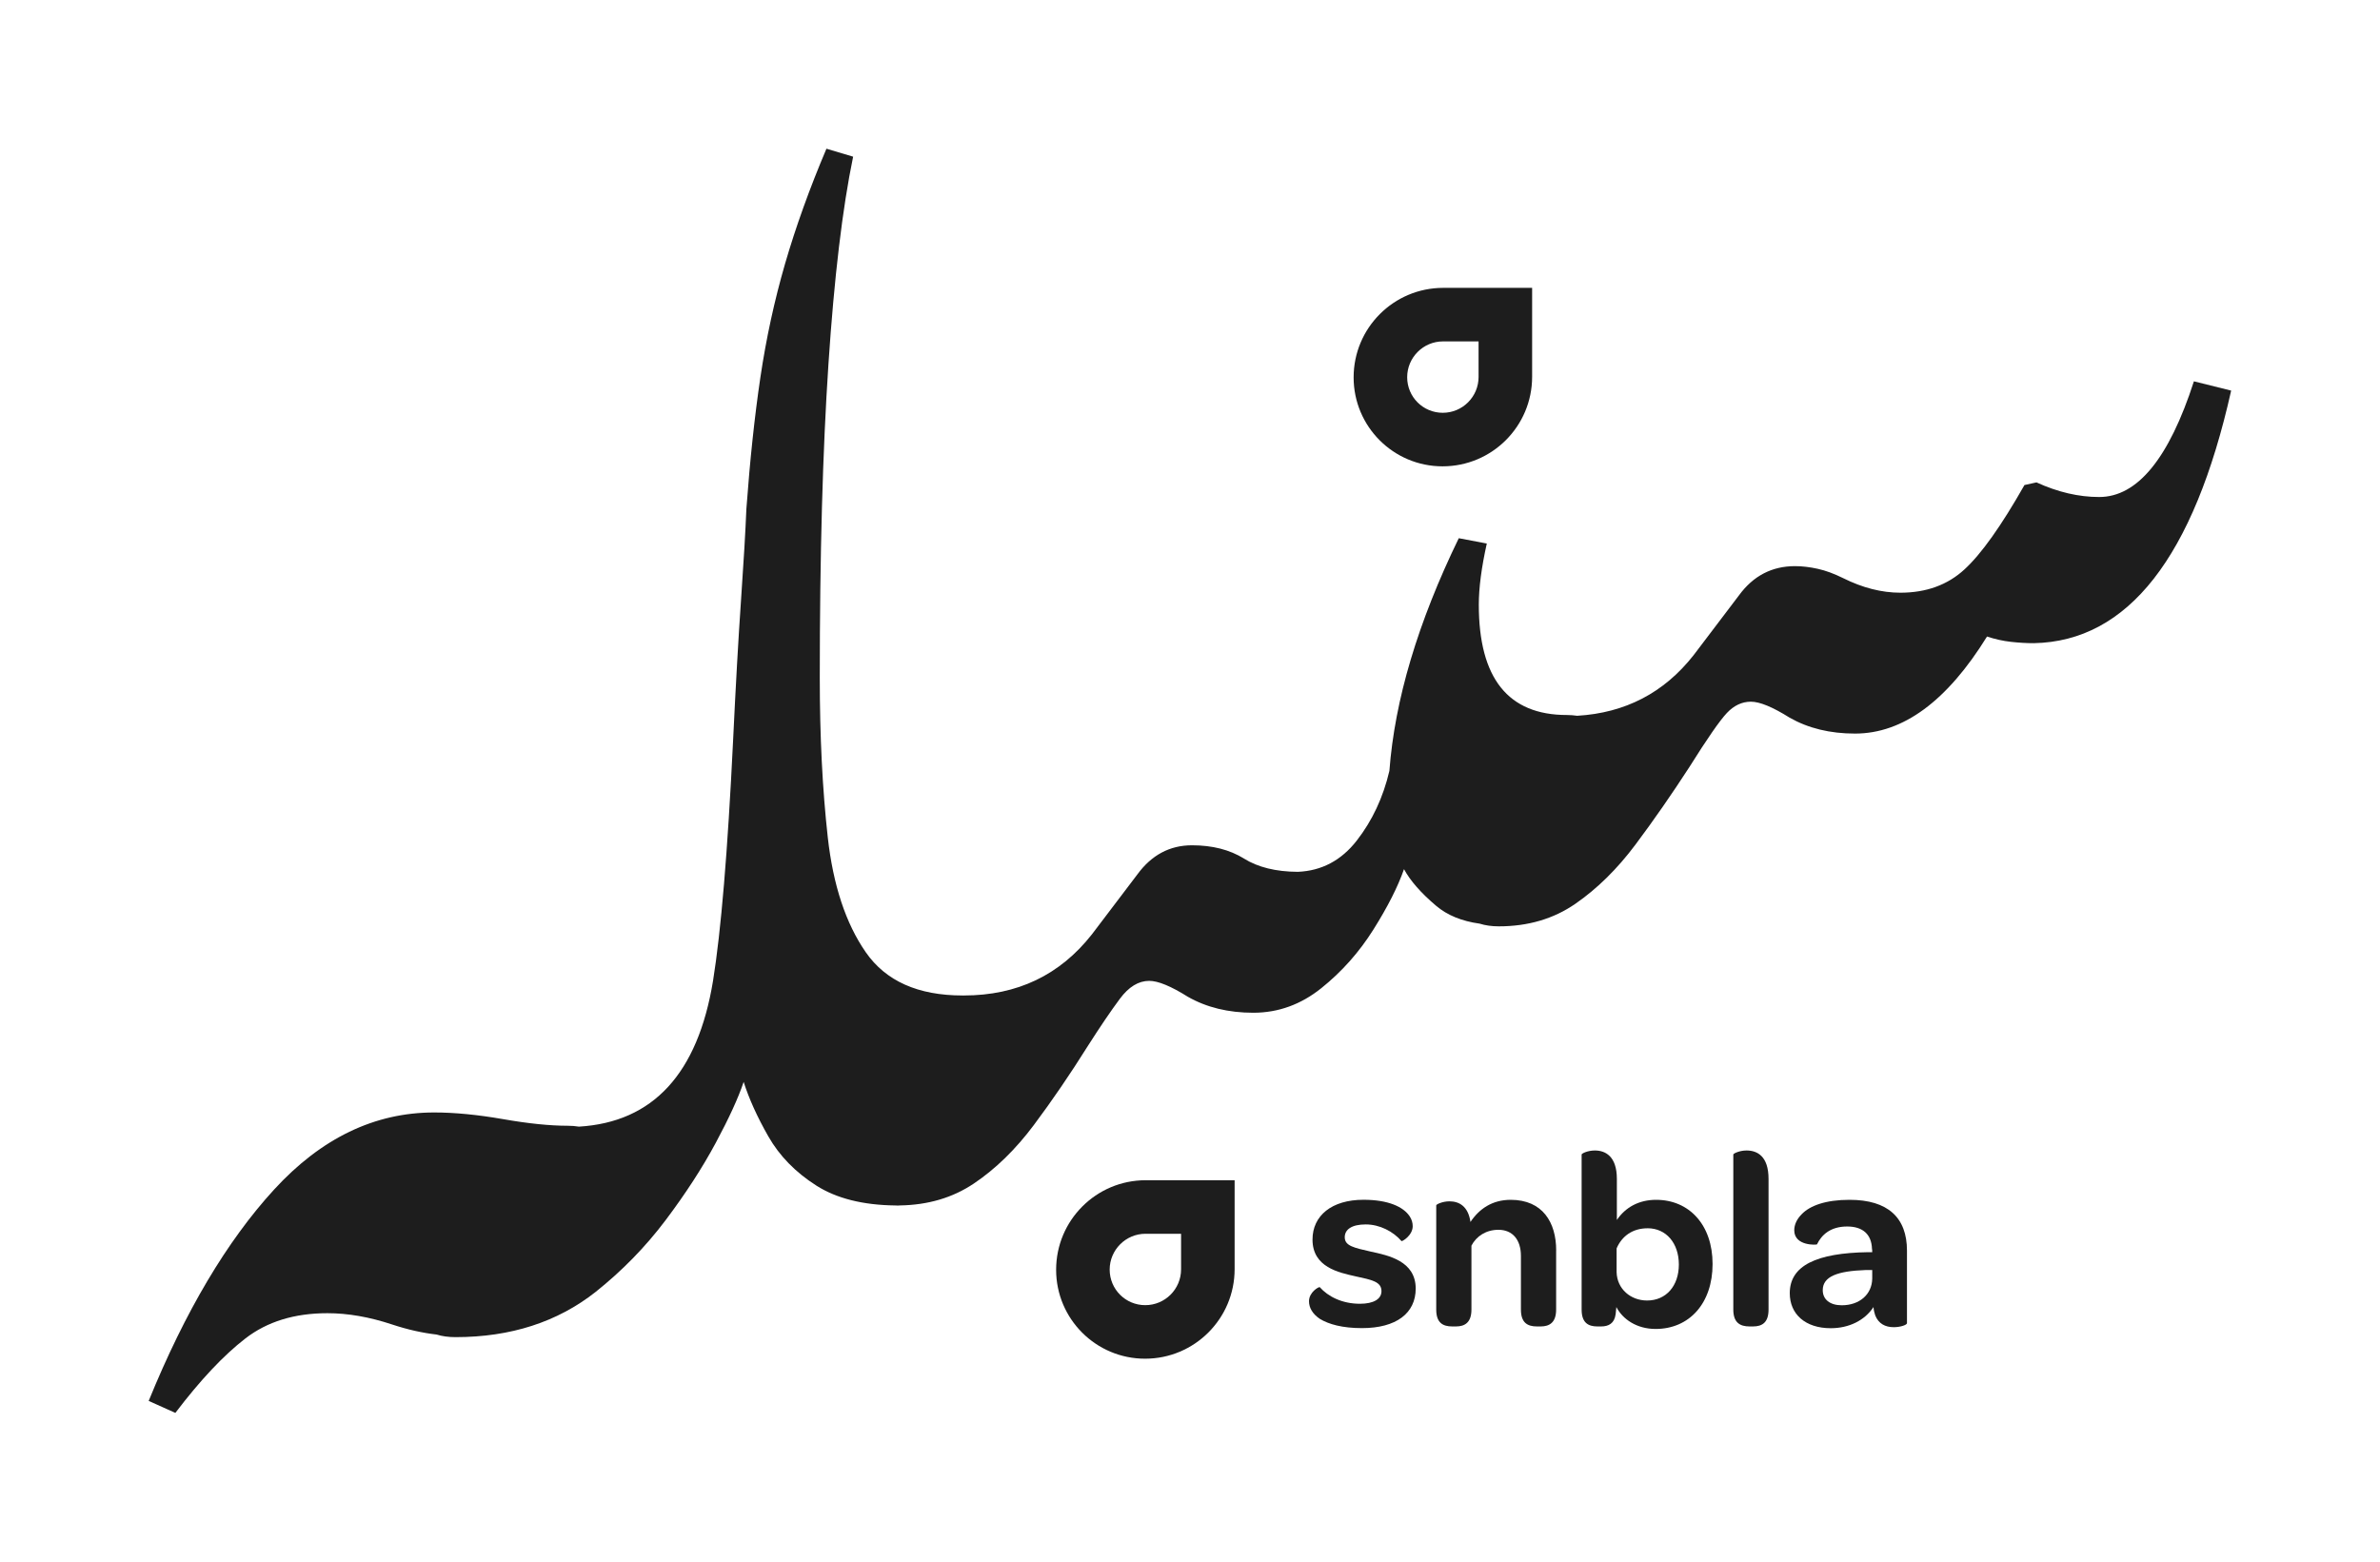
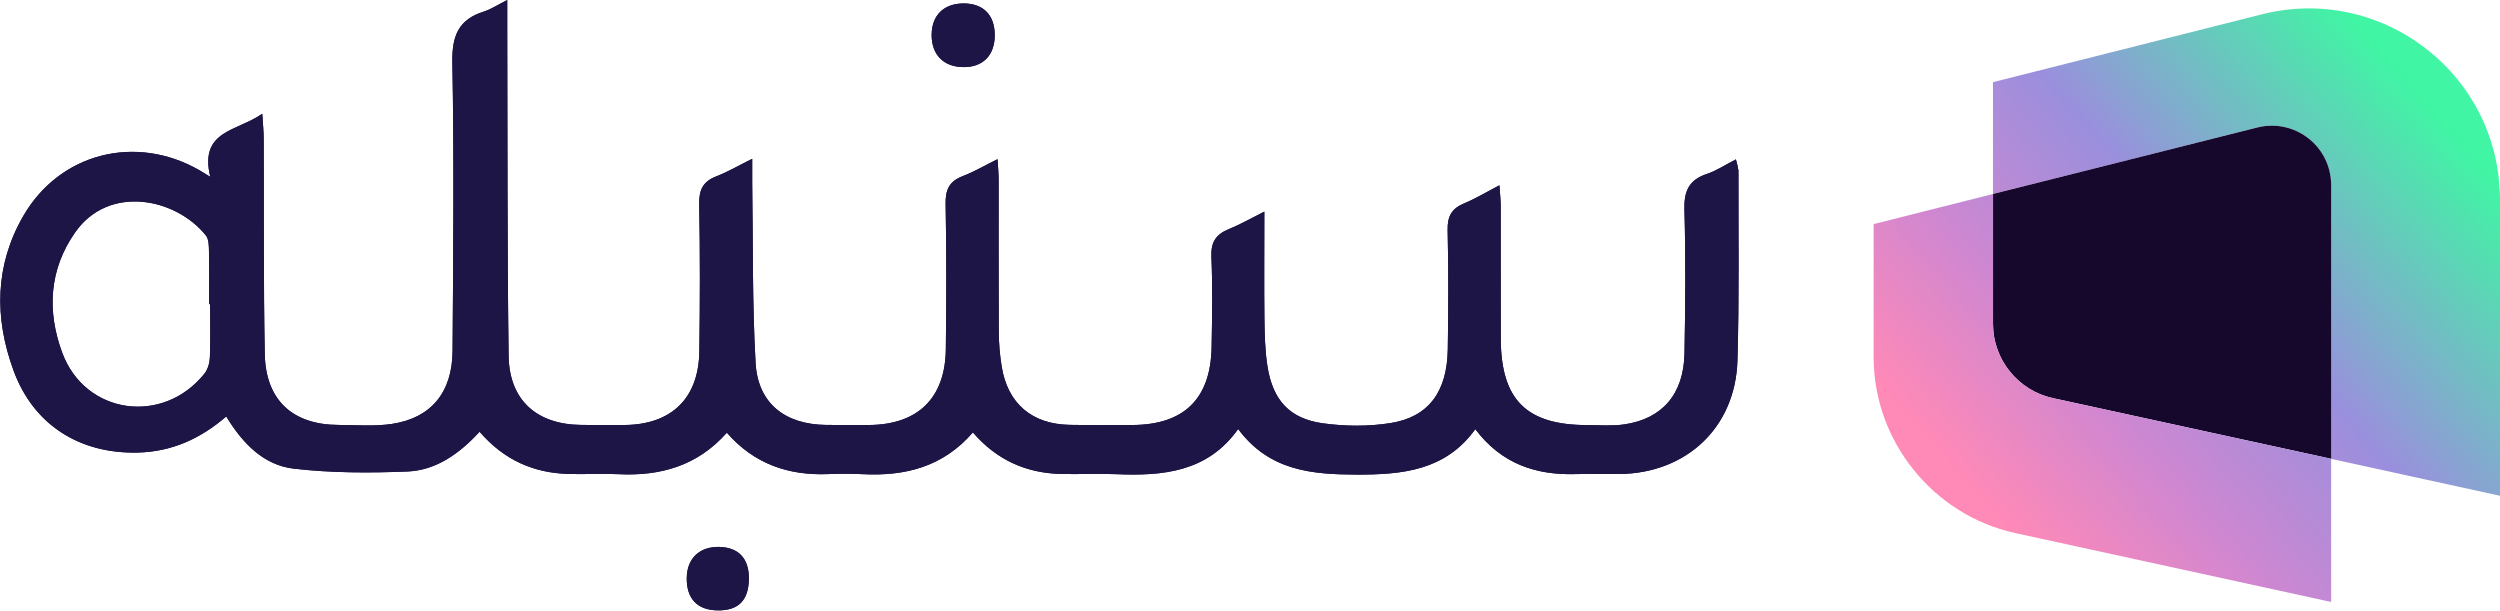
- <svg xmlns="http://www.w3.org/2000/svg" id="Layer_1" data-name="Layer 1" viewBox="0 0 1024 672">
+ <svg xmlns="http://www.w3.org/2000/svg" xmlns:xlink="http://www.w3.org/1999/xlink" id="Layer_1" data-name="Layer 1" viewBox="0 0 348.4 85.06">
  <defs>
    <style>
      .cls-1 {
-         fill: #1d1d1d;
+         fill: url(#linear-gradient);
+       }
+ 
+       .cls-2 {
+         fill: #16072d;
+       }
+ 
+       .cls-3 {
+         fill: #1d1546;
+       }
+ 
+       .cls-4 {
+         fill: url(#linear-gradient-2);
      }
    </style>
+     <linearGradient id="linear-gradient" x1="277.71" y1="71.55" x2="340.05" y2="16.41" gradientUnits="userSpaceOnUse">
+       <stop offset="0" stop-color="#ff89b7" />
+       <stop offset=".26" stop-color="#cf87d1" />
+       <stop offset=".55" stop-color="#9a8fdd" />
+       <stop offset="1" stop-color="#40f5a4" />
+     </linearGradient>
+     <linearGradient id="linear-gradient-2" x1="277.47" y1="71.28" x2="339.82" y2="16.14" xlink:href="#linear-gradient" />
  </defs>
-   <path class="cls-1" d="m943.93,164.1c-10.72,33.18-24.31,49.77-40.75,49.77-8.81,0-17.79-2.09-26.98-6.29l-5.17,1.14c-9.96,17.55-18.56,29.66-25.83,36.32-7.27,6.68-16.46,10.01-27.55,10.01-8.04,0-16.27-2.09-24.68-6.29-3.83-1.9-7.46-3.24-10.91-4-3.44-.76-6.7-1.14-9.76-1.14-9.95,0-17.99,4.2-24.11,12.58l-19.52,25.74c-12.75,16.23-29.48,24.86-50.08,26.07-1.42-.2-2.88-.33-4.45-.33-25.26,0-37.88-15.82-37.88-47.48,0-7.24,1.15-16.02,3.44-26.31l-12.06-2.29c-17.6,36.23-27.55,69.6-29.85,100.11-2.68,11.44-7.37,21.45-14.06,30.03-6.65,8.52-15.1,13-25.34,13.42-9.39-.05-17.13-1.94-23.16-5.7-6.13-3.81-13.59-5.72-22.38-5.72-9.57,0-17.42,4.2-23.53,12.58l-19.52,25.74c-13.78,17.54-32.14,26.31-55.1,26.31-.08,0-.15.01-.23.01-.12,0-.23-.01-.34-.01-19.14,0-33.01-6.2-41.62-18.59-8.61-12.39-14.06-28.89-16.36-49.48-2.29-20.59-3.44-43.47-3.44-68.64,0-52.63,1.24-97.62,3.73-135,2.48-37.37,6.03-67.11,10.62-89.24l-11.48-3.43c-7.28,17.16-13.2,33.66-17.8,49.48-4.59,15.83-8.13,32.13-10.62,48.91-2.49,16.78-4.5,35.66-6.03,56.63-.39,9.54-1.15,22.6-2.3,39.18-1.15,16.59-2.29,36.9-3.44,60.92-2.3,47.29-5.17,81.61-8.61,102.97-6.56,39.95-25.81,60.82-57.69,62.73-1.51-.24-3.12-.38-4.88-.38-7.66,0-16.93-.95-27.84-2.86-10.91-1.9-20.76-2.86-29.56-2.86-25.64,0-48.6,11.07-68.88,33.18-20.29,22.12-38.27,52.43-53.96,90.95l11.48,5.15c10.71-14.11,20.75-24.79,30.13-32.03,9.37-7.25,21.14-10.87,35.3-10.87,8.8,0,18.08,1.62,27.84,4.86,6.71,2.22,13.07,3.63,19.15,4.33,2.33.73,5.03,1.11,8.12,1.11,23.72,0,43.81-6.48,60.27-19.45,11.48-9.15,21.52-19.45,30.13-30.89,8.61-11.44,15.78-22.5,21.52-33.18,5.74-10.67,9.76-19.45,12.05-26.31,2.3,7.25,5.83,15.07,10.62,23.45,4.78,8.39,11.67,15.45,20.66,21.17,8.7,5.54,20.03,8.37,33.94,8.55.27,0,.51.03.78.03.09,0,.17,0,.25,0,.11,0,.21,0,.32,0,.2,0,.41-.03.61-.04,12.13-.19,22.74-3.31,31.82-9.4,9.37-6.29,17.98-14.68,25.83-25.17,7.84-10.48,15.59-21.83,23.25-34.04,5.35-8.39,9.95-15.16,13.78-20.31,3.82-5.15,8.04-7.72,12.63-7.72,3.82,0,9.37,2.29,16.65,6.86,8.04,4.58,17.41,6.86,28.13,6.86.06,0,.11,0,.17,0,10.64-.04,20.34-3.55,29.1-10.58,8.8-7.05,16.26-15.44,22.38-25.17,6.12-9.73,10.52-18.39,13.2-26.03,2.67,4.96,7.27,10.21,13.78,15.73,4.79,4.08,11.05,6.64,18.75,7.71,2.46.77,5.2,1.16,8.23,1.16,12.63,0,23.62-3.24,33-9.73,9.37-6.48,17.98-14.96,25.83-25.45,7.84-10.48,15.59-21.64,23.25-33.46,7.65-12.2,13.01-19.92,16.07-23.17,3.06-3.24,6.5-4.86,10.33-4.86s9.37,2.29,16.65,6.86c8.04,4.58,17.41,6.86,28.13,6.86,20.66,0,39.6-13.92,56.82-41.76,3.44,1.14,6.89,1.91,10.33,2.29,3.44.38,6.69.57,9.76.57,40.56-.76,68.88-36.99,84.95-108.69l-16.07-4Z" />
-   <path class="cls-1" d="m620.93,123.87c-21.28,0-38.53,17.25-38.53,38.53h0c0,21.14,17.13,38.27,38.27,38.27h0c21.28,0,38.53-17.25,38.53-38.53v-38.27h-38.27Zm15.23,38.35c0,8.51-6.9,15.41-15.41,15.41s-15.31-6.85-15.31-15.31,6.9-15.41,15.41-15.41h15.31v15.31Z" />
  <g>
-     <path class="cls-1" d="m563.2,559.95c0-3.9,4.19-6.28,4.62-6.07,3.55,4.01,9.57,7.15,17.31,7.15,5.91,0,9.25-2.06,9.25-5.42,0-4.12-4.2-4.87-11.18-6.39-7.2-1.63-18.49-3.9-18.49-15.82,0-10.29,8.28-17.12,21.93-17.12,10.65,0,17.2,3.03,19.89,7.15.86,1.3,1.29,2.71,1.29,4.22,0,4.01-4.62,6.72-4.84,6.39-3.55-4.12-9.35-7.15-15.37-7.15s-9.03,2.17-9.03,5.52c0,3.79,4.19,4.55,11.18,6.17,7.53,1.63,19.35,4.01,19.35,15.92,0,10.61-8.39,17.01-23.12,17.01-8.39,0-14.3-1.63-18.17-4.01-3.01-2.06-4.62-4.66-4.62-7.58Z" />
-     <path class="cls-1" d="m669.53,538.07v25.46c0,5.52-2.8,7.26-6.66,7.26h-1.61c-4.09,0-6.88-1.63-6.88-7.26v-23.07c0-6.93-3.55-11.26-9.68-11.26-5.27,0-9.46,2.71-11.61,6.82v27.51c0,5.52-2.8,7.26-6.66,7.26h-1.61c-4.09,0-6.88-1.63-6.88-7.26v-44.85c0-.43,2.69-1.73,5.7-1.73,4.08,0,8.06,2.06,9.03,8.88,3.76-5.63,9.35-9.53,17.31-9.53,13.76,0,19.57,9.75,19.57,21.77Z" />
-     <path class="cls-1" d="m695.12,565.59c-.54,3.9-3.01,5.2-6.24,5.2h-1.61c-3.98,0-6.77-1.63-6.77-7.26v-66.73c0-.43,2.58-1.73,5.7-1.73,4.41,0,9.46,2.38,9.46,12.24v17.66c3.66-5.42,9.46-8.67,16.88-8.67,14.19,0,24.3,10.72,24.3,27.62s-10,27.95-24.51,27.95c-8.17,0-14.19-4.22-16.88-9.42l-.32,3.14Zm13.76-37.04c-6.45,0-11.07,3.36-13.33,8.66v10.29c.22,7.15,6.02,12.13,13.12,12.13,8.17,0,13.66-6.28,13.66-15.49s-5.48-15.6-13.44-15.6Z" />
-     <path class="cls-1" d="m745.76,563.53v-66.73c0-.43,2.69-1.73,5.7-1.73,4.52,0,9.46,2.38,9.46,12.24v56.22c0,5.52-2.69,7.26-6.67,7.26h-1.5c-4.09,0-6.99-1.63-6.99-7.26Z" />
-     <path class="cls-1" d="m803.81,538.83h1.72c0-.54,0-1.08-.11-1.52-.22-6.17-3.98-9.53-10.65-9.53-7.31,0-11.07,3.68-13.01,7.69,0,.22-9.78.87-9.78-6.07,0-2.38,1.08-4.77,3.23-6.93,3.55-3.68,10.32-6.17,20.54-6.17,16.56,0,24.73,7.69,24.73,21.88v31.2c0,.76-2.8,1.73-5.7,1.73-3.66,0-6.56-1.52-7.96-5.09-.32-.98-.65-2.17-.75-3.57-3.76,5.74-10.54,9.1-18.39,9.1-10.97,0-17.63-6.07-17.63-15.06,0-11.91,11.51-17.33,33.76-17.66Zm1.72,7.69h-2.9c-11.94.43-18.39,2.71-18.39,8.66,0,4.01,3.12,6.5,8.17,6.5,7.63,0,13.01-4.66,13.12-11.48v-3.68Z" />
+     <path class="cls-1" d="m348.4,27.87v41.22l-23.54-5.14V25.82c0-2.59-1.16-4.97-3.19-6.56-2.04-1.57-4.62-2.12-7.11-1.49l-36.82,9.26v-15.58l37.5-9.46c8.01-2.02,16.37-.25,22.9,4.84,6.53,5.09,10.26,12.75,10.26,21.04Z" />
+     <path class="cls-2" d="m324.87,25.82v38.12l-38.8-8.46c-4.82-1.05-8.32-5.38-8.32-10.3v-18.15l36.82-9.26c2.49-.63,5.07-.08,7.11,1.49,2.03,1.59,3.19,3.97,3.19,6.56Z" />
+     <path class="cls-4" d="m324.87,63.94v19.95l-44.02-9.6c-11.44-2.5-19.74-12.81-19.74-24.5v-18.56l16.64-4.2v18.15c0,4.92,3.5,9.25,8.32,10.3l38.8,8.46Z" />
  </g>
-   <path class="cls-1" d="m492.93,507.87c-21.28,0-38.53,17.25-38.53,38.53h0c0,21.14,17.13,38.27,38.27,38.27h0c21.28,0,38.53-17.25,38.53-38.53v-38.27h-38.27Zm15.23,38.35c0,8.51-6.9,15.41-15.41,15.41s-15.31-6.85-15.31-15.31,6.9-15.41,15.41-15.41h15.31v15.31Z" />
+   <g>
+     <path class="cls-3" d="m242.23,23.65c0-.38-.16-.76-.31-1.44-1.49.76-2.71,1.59-4.05,2.03-2.53.84-3.21,2.43-3.13,5.03.19,6.65.13,13.31.01,19.97-.1,5.68-3.1,9.15-8.43,9.91-1.69.24-3.42.09-5.14.09-8.45-.01-11.99-3.51-12.03-11.99-.02-6.15,0-12.28-.01-18.43,0-.88-.09-1.76-.18-3-1.88.98-3.34,1.87-4.89,2.51-1.75.72-2.37,1.8-2.33,3.72.13,5.54.11,11.09.02,16.64-.09,5.91-2.67,9.43-7.98,10.27-3.08.49-6.34.46-9.44.03-4.64-.65-6.97-3.23-7.71-7.96-.34-2.17-.39-4.41-.42-6.62-.05-4.83-.01-9.66-.01-14.92-1.92.96-3.38,1.81-4.93,2.43-1.83.74-2.54,1.84-2.45,3.89.18,4.17.1,8.36.03,12.54-.12,7.21-3.83,10.84-11.01,10.88-2.91.01-5.83.03-8.74-.02-5.29-.08-8.69-2.98-9.51-8.16-.26-1.6-.39-3.22-.4-4.84-.04-7.08-.01-14.17-.02-21.25,0-.8-.09-1.62-.15-2.78-1.81.9-3.27,1.76-4.84,2.36-1.88.72-2.44,1.88-2.4,3.89.13,6.74.11,13.49.03,20.23-.08,6.86-3.93,10.55-10.78,10.57-1.97,0-3.93.01-5.9-.01-5.74-.06-9.51-3.02-9.83-8.63-.47-8.34-.35-16.71-.47-25.06-.01-.98,0-1.97,0-3.4-1.97.98-3.43,1.84-4.99,2.44-1.88.72-2.44,1.89-2.4,3.9.13,6.83.11,13.65.02,20.48-.08,6.58-3.91,10.25-10.49,10.28-1.98.01-3.94.01-5.91-.01-6.27-.04-10.11-3.46-10.18-9.68-.2-15.19-.14-30.39-.19-45.58V0c-1.45.73-2.3,1.31-3.23,1.6-3.57,1.11-4.49,3.4-4.42,7.11.25,13.4.12,26.8.03,40.2-.04,5.8-3.02,9.36-8.46,10.17-2.43.36-4.95.15-7.43.14-6.41-.02-10.15-3.46-10.28-9.87-.19-9.99-.1-19.98-.15-29.96,0-.99-.1-1.98-.2-3.54-3.47,2.46-8.82,2.29-7.25,8.79-.86-.53-1.2-.74-1.55-.94-8.86-5.05-19.42-2.39-24.51,6.41-3.96,6.86-4.04,14.17-1.37,21.48,2.77,7.61,9.21,11.66,17.29,11.48,4.76-.11,8.74-1.91,12.37-5.03,2.29,3.77,5.22,6.78,9.4,7.27,5.22.61,10.55.61,15.83.4,4.06-.16,7.3-2.54,10.08-5.54,3.4,3.95,7.53,5.74,12.38,5.88,2.32.07,4.63-.08,6.94.03,5.84.29,11.02-1.13,15.13-5.78,3.79,4.34,8.55,5.98,14.06,5.77,1.62-.06,3.25-.07,4.88.01,5.9.3,11.2-1.01,15.35-5.82,3.31,3.84,7.41,5.67,12.27,5.79,2.56.06,5.14-.07,7.7.03,6.52.27,12.72-.28,17-6.29,4.34,5.83,10.25,6.33,16.54,6.35,6.39.01,12.36-.57,16.51-6.33,3.62,4.8,8.38,6.41,13.91,6.26,2.06-.05,4.12.01,6.17-.01,9.35-.11,16.16-6.48,16.45-15.8.26-8.87.12-17.75.14-26.63ZM29.25,49.79c-.03.77-.28,1.68-.75,2.27-5.79,7.24-16.64,5.72-19.83-2.91-2.14-5.79-1.84-11.61,1.84-16.82,4.68-6.62,13.96-4.76,18.18.48.41.51.42,1.43.43,2.16.05,2.47.02,4.94.02,7.41h.14c0,2.47.06,4.94-.03,7.4Z" />
+     <path class="cls-3" d="m138.63,4.84c.02,2.84-1.63,4.54-4.37,4.51-2.77-.02-4.43-1.72-4.43-4.5.01-2.74,1.73-4.4,4.54-4.37,2.67.03,4.24,1.64,4.25,4.36Z" />
+     <path class="cls-3" d="m104.36,80.66c-.04,3.01-1.45,4.44-4.35,4.4-2.83-.03-4.34-1.62-4.31-4.5.03-2.74,1.78-4.41,4.55-4.34,2.69.07,4.14,1.64,4.11,4.44Z" />
+     <path class="cls-3" d="m100.26,76.22c2.69.07,4.14,1.64,4.11,4.44-.04,3.01-1.45,4.44-4.35,4.4-2.83-.03-4.34-1.62-4.31-4.5.03-2.74,1.78-4.41,4.55-4.34Z" />
+     <path class="cls-3" d="m129.84,4.85c.01-2.74,1.73-4.4,4.54-4.37,2.67.03,4.24,1.64,4.25,4.36.02,2.84-1.63,4.54-4.37,4.51-2.77-.02-4.43-1.72-4.43-4.5Z" />
+     <path class="cls-3" d="m242.23,23.65c0-.38-.16-.76-.31-1.44-1.49.76-2.71,1.59-4.05,2.03-2.53.84-3.21,2.43-3.13,5.03.19,6.65.13,13.31.01,19.97-.1,5.68-3.1,9.15-8.43,9.91-1.69.24-3.42.09-5.14.09-8.45-.01-11.99-3.51-12.03-11.99-.02-6.15,0-12.28-.01-18.43,0-.88-.09-1.76-.18-3-1.88.98-3.34,1.87-4.89,2.51-1.75.72-2.37,1.8-2.33,3.72.13,5.54.11,11.09.02,16.64-.09,5.91-2.67,9.43-7.98,10.27-3.08.49-6.34.46-9.44.03-4.64-.65-6.97-3.23-7.71-7.96-.34-2.17-.39-4.41-.42-6.62-.05-4.83-.01-9.66-.01-14.92-1.92.96-3.38,1.81-4.93,2.43-1.83.74-2.54,1.84-2.45,3.89.18,4.17.1,8.36.03,12.54-.12,7.21-3.83,10.84-11.01,10.88-2.91.01-5.83.03-8.74-.02-5.29-.08-8.69-2.98-9.51-8.16-.26-1.6-.39-3.22-.4-4.84-.04-7.08-.01-14.17-.02-21.25,0-.8-.09-1.62-.15-2.78-1.81.9-3.27,1.76-4.84,2.36-1.88.72-2.44,1.88-2.4,3.89.13,6.74.11,13.49.03,20.23-.08,6.86-3.93,10.55-10.78,10.57-1.97,0-3.93.01-5.9-.01-5.74-.06-9.51-3.02-9.83-8.63-.47-8.34-.35-16.71-.47-25.06-.01-.98,0-1.97,0-3.4-1.97.98-3.43,1.84-4.99,2.44-1.88.72-2.44,1.89-2.4,3.9.13,6.83.11,13.65.02,20.48-.08,6.58-3.91,10.25-10.49,10.28-1.98.01-3.94.01-5.91-.01-6.27-.04-10.11-3.46-10.18-9.68-.2-15.19-.14-30.39-.19-45.58V0c-1.45.73-2.3,1.31-3.23,1.6-3.57,1.11-4.49,3.4-4.42,7.11.25,13.4.12,26.8.03,40.2-.04,5.8-3.02,9.36-8.46,10.17-2.43.36-4.95.15-7.43.14-6.41-.02-10.15-3.46-10.28-9.87-.19-9.99-.1-19.98-.15-29.96,0-.99-.1-1.98-.2-3.54-3.47,2.46-8.82,2.29-7.25,8.79-.86-.53-1.2-.74-1.55-.94-8.86-5.05-19.42-2.39-24.51,6.41-3.96,6.86-4.04,14.17-1.37,21.48,2.77,7.61,9.21,11.66,17.29,11.48,4.76-.11,8.74-1.91,12.37-5.03,2.29,3.77,5.22,6.78,9.4,7.27,5.22.61,10.55.61,15.83.4,4.06-.16,7.3-2.54,10.08-5.54,3.4,3.95,7.53,5.74,12.38,5.88,2.32.07,4.63-.08,6.94.03,5.84.29,11.02-1.13,15.13-5.78,3.79,4.34,8.55,5.98,14.06,5.77,1.62-.06,3.25-.07,4.88.01,5.9.3,11.2-1.01,15.35-5.82,3.31,3.84,7.41,5.67,12.27,5.79,2.56.06,5.14-.07,7.7.03,6.52.27,12.72-.28,17-6.29,4.34,5.83,10.25,6.33,16.54,6.35,6.39.01,12.36-.57,16.51-6.33,3.62,4.8,8.38,6.41,13.91,6.26,2.06-.05,4.12.01,6.17-.01,9.35-.11,16.16-6.48,16.45-15.8.26-8.87.12-17.75.14-26.63ZM29.25,49.79c-.03.77-.28,1.68-.75,2.27-5.79,7.24-16.64,5.72-19.83-2.91-2.14-5.79-1.84-11.61,1.84-16.82,4.68-6.62,13.96-4.76,18.18.48.41.51.42,1.43.43,2.16.05,2.47.02,4.94.02,7.41h.14c0,2.47.06,4.94-.03,7.4Z" />
+   </g>
</svg>
